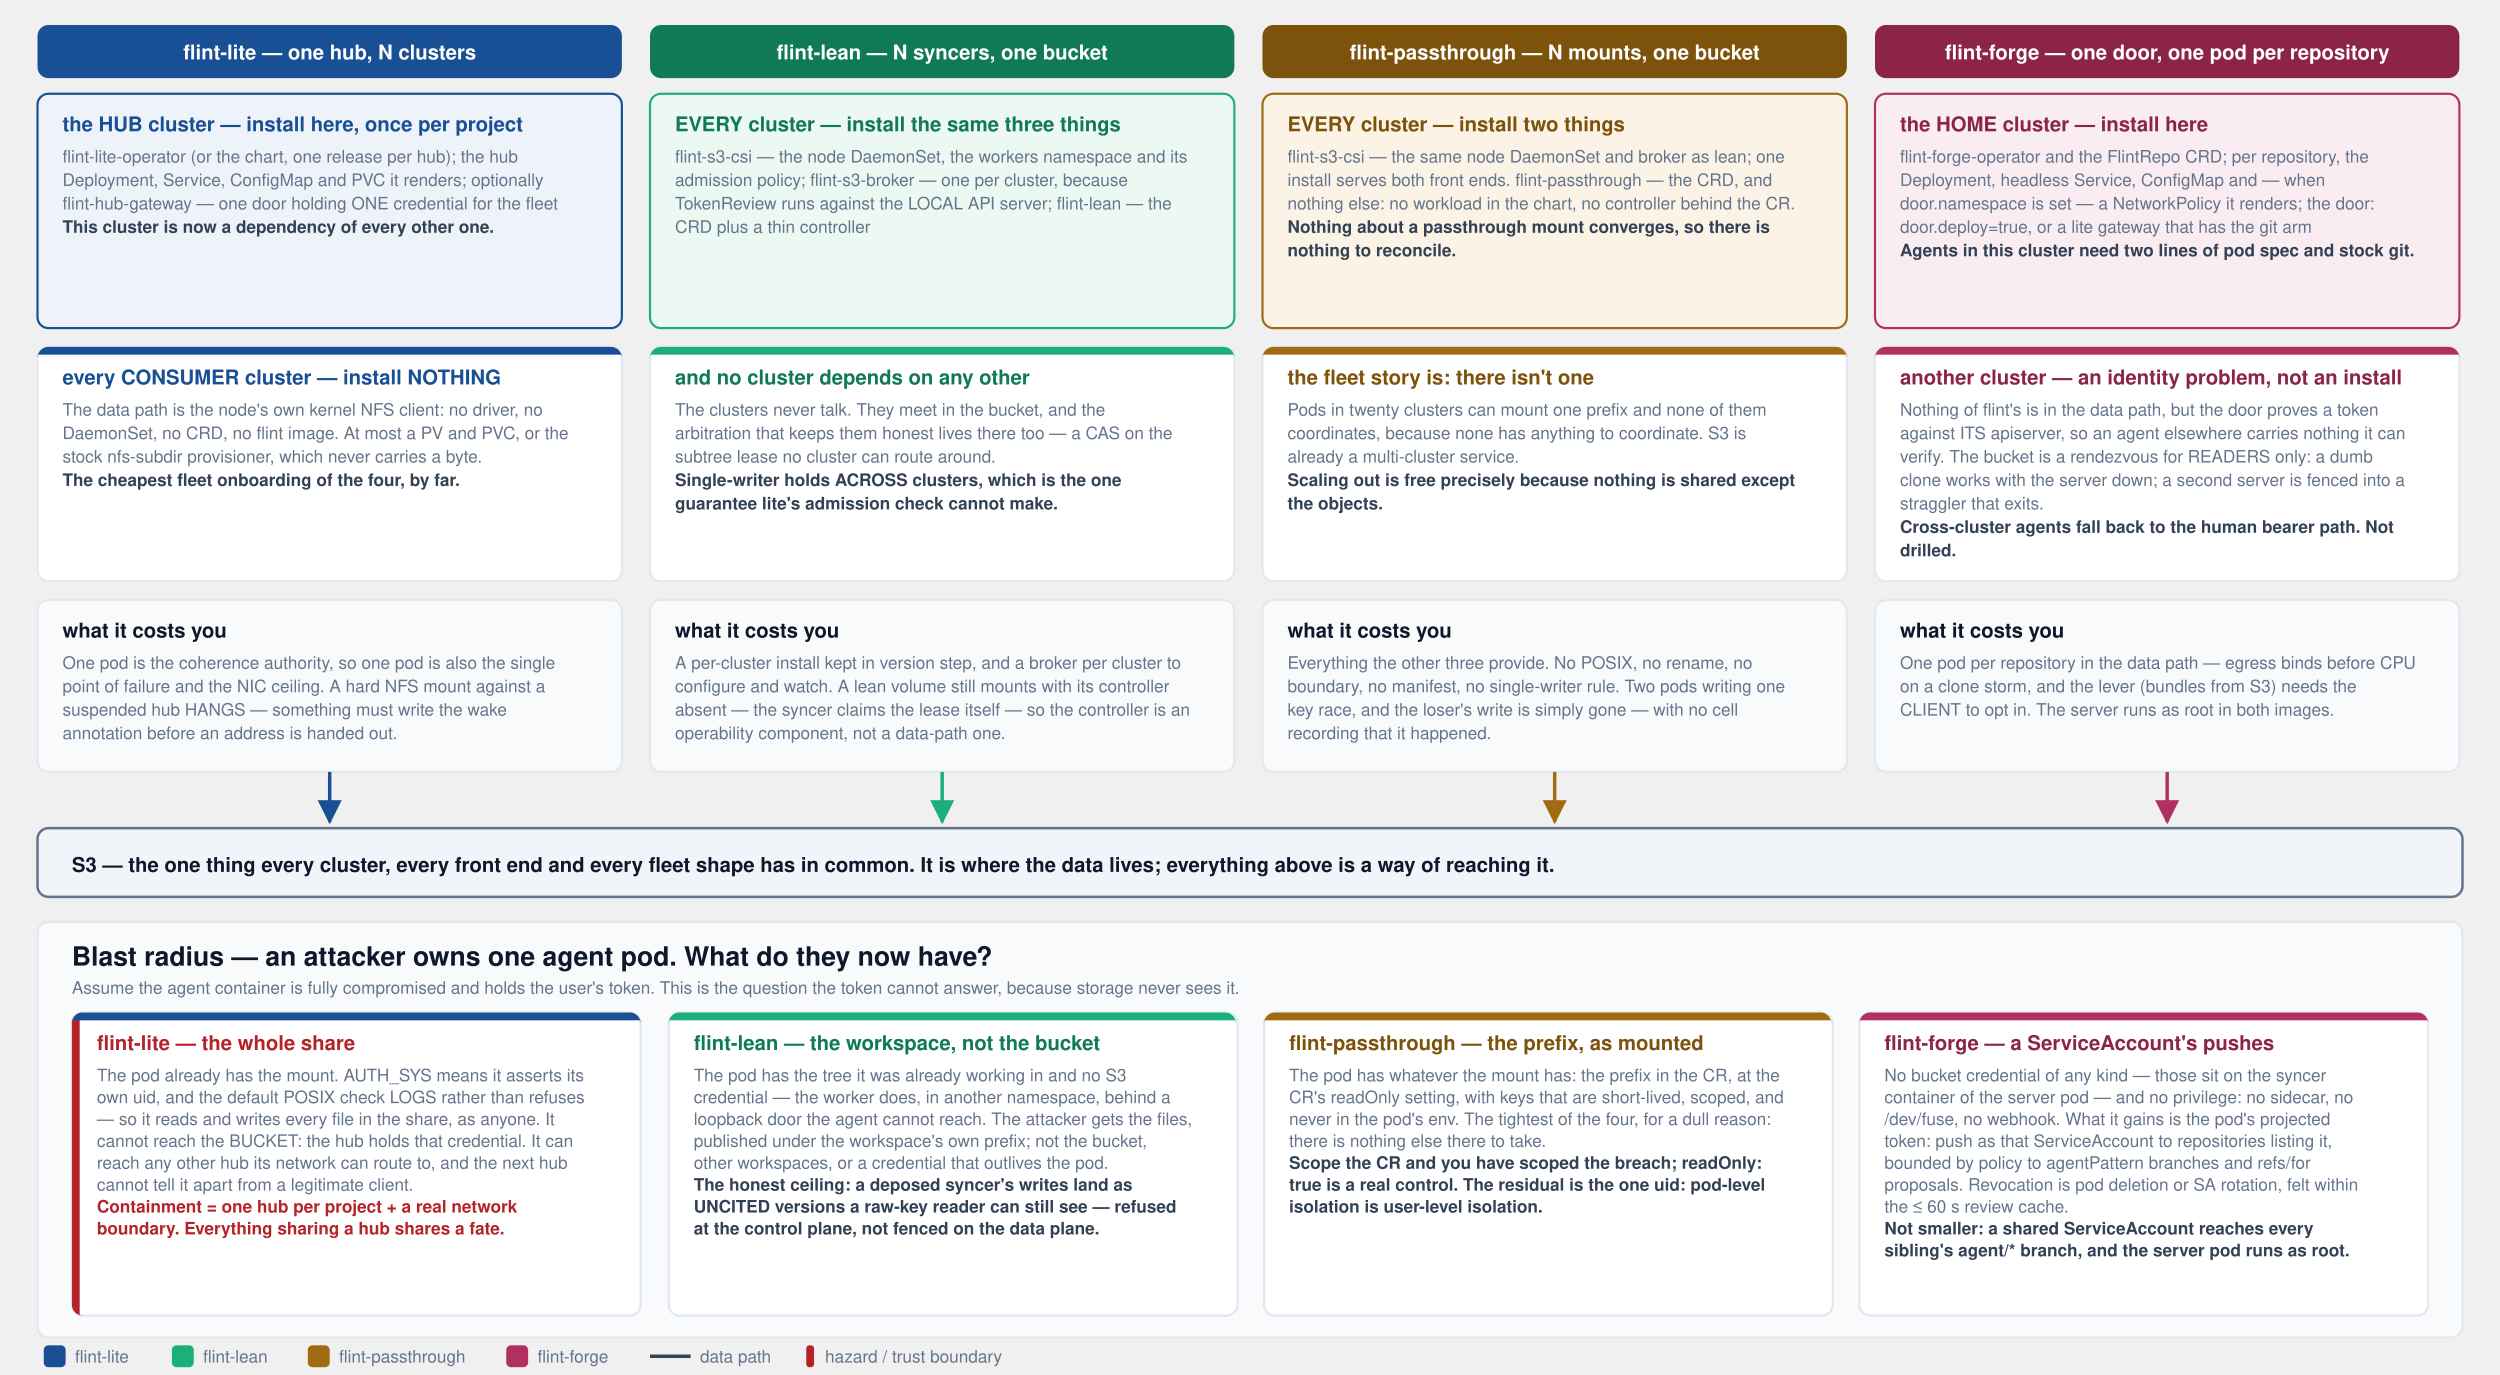
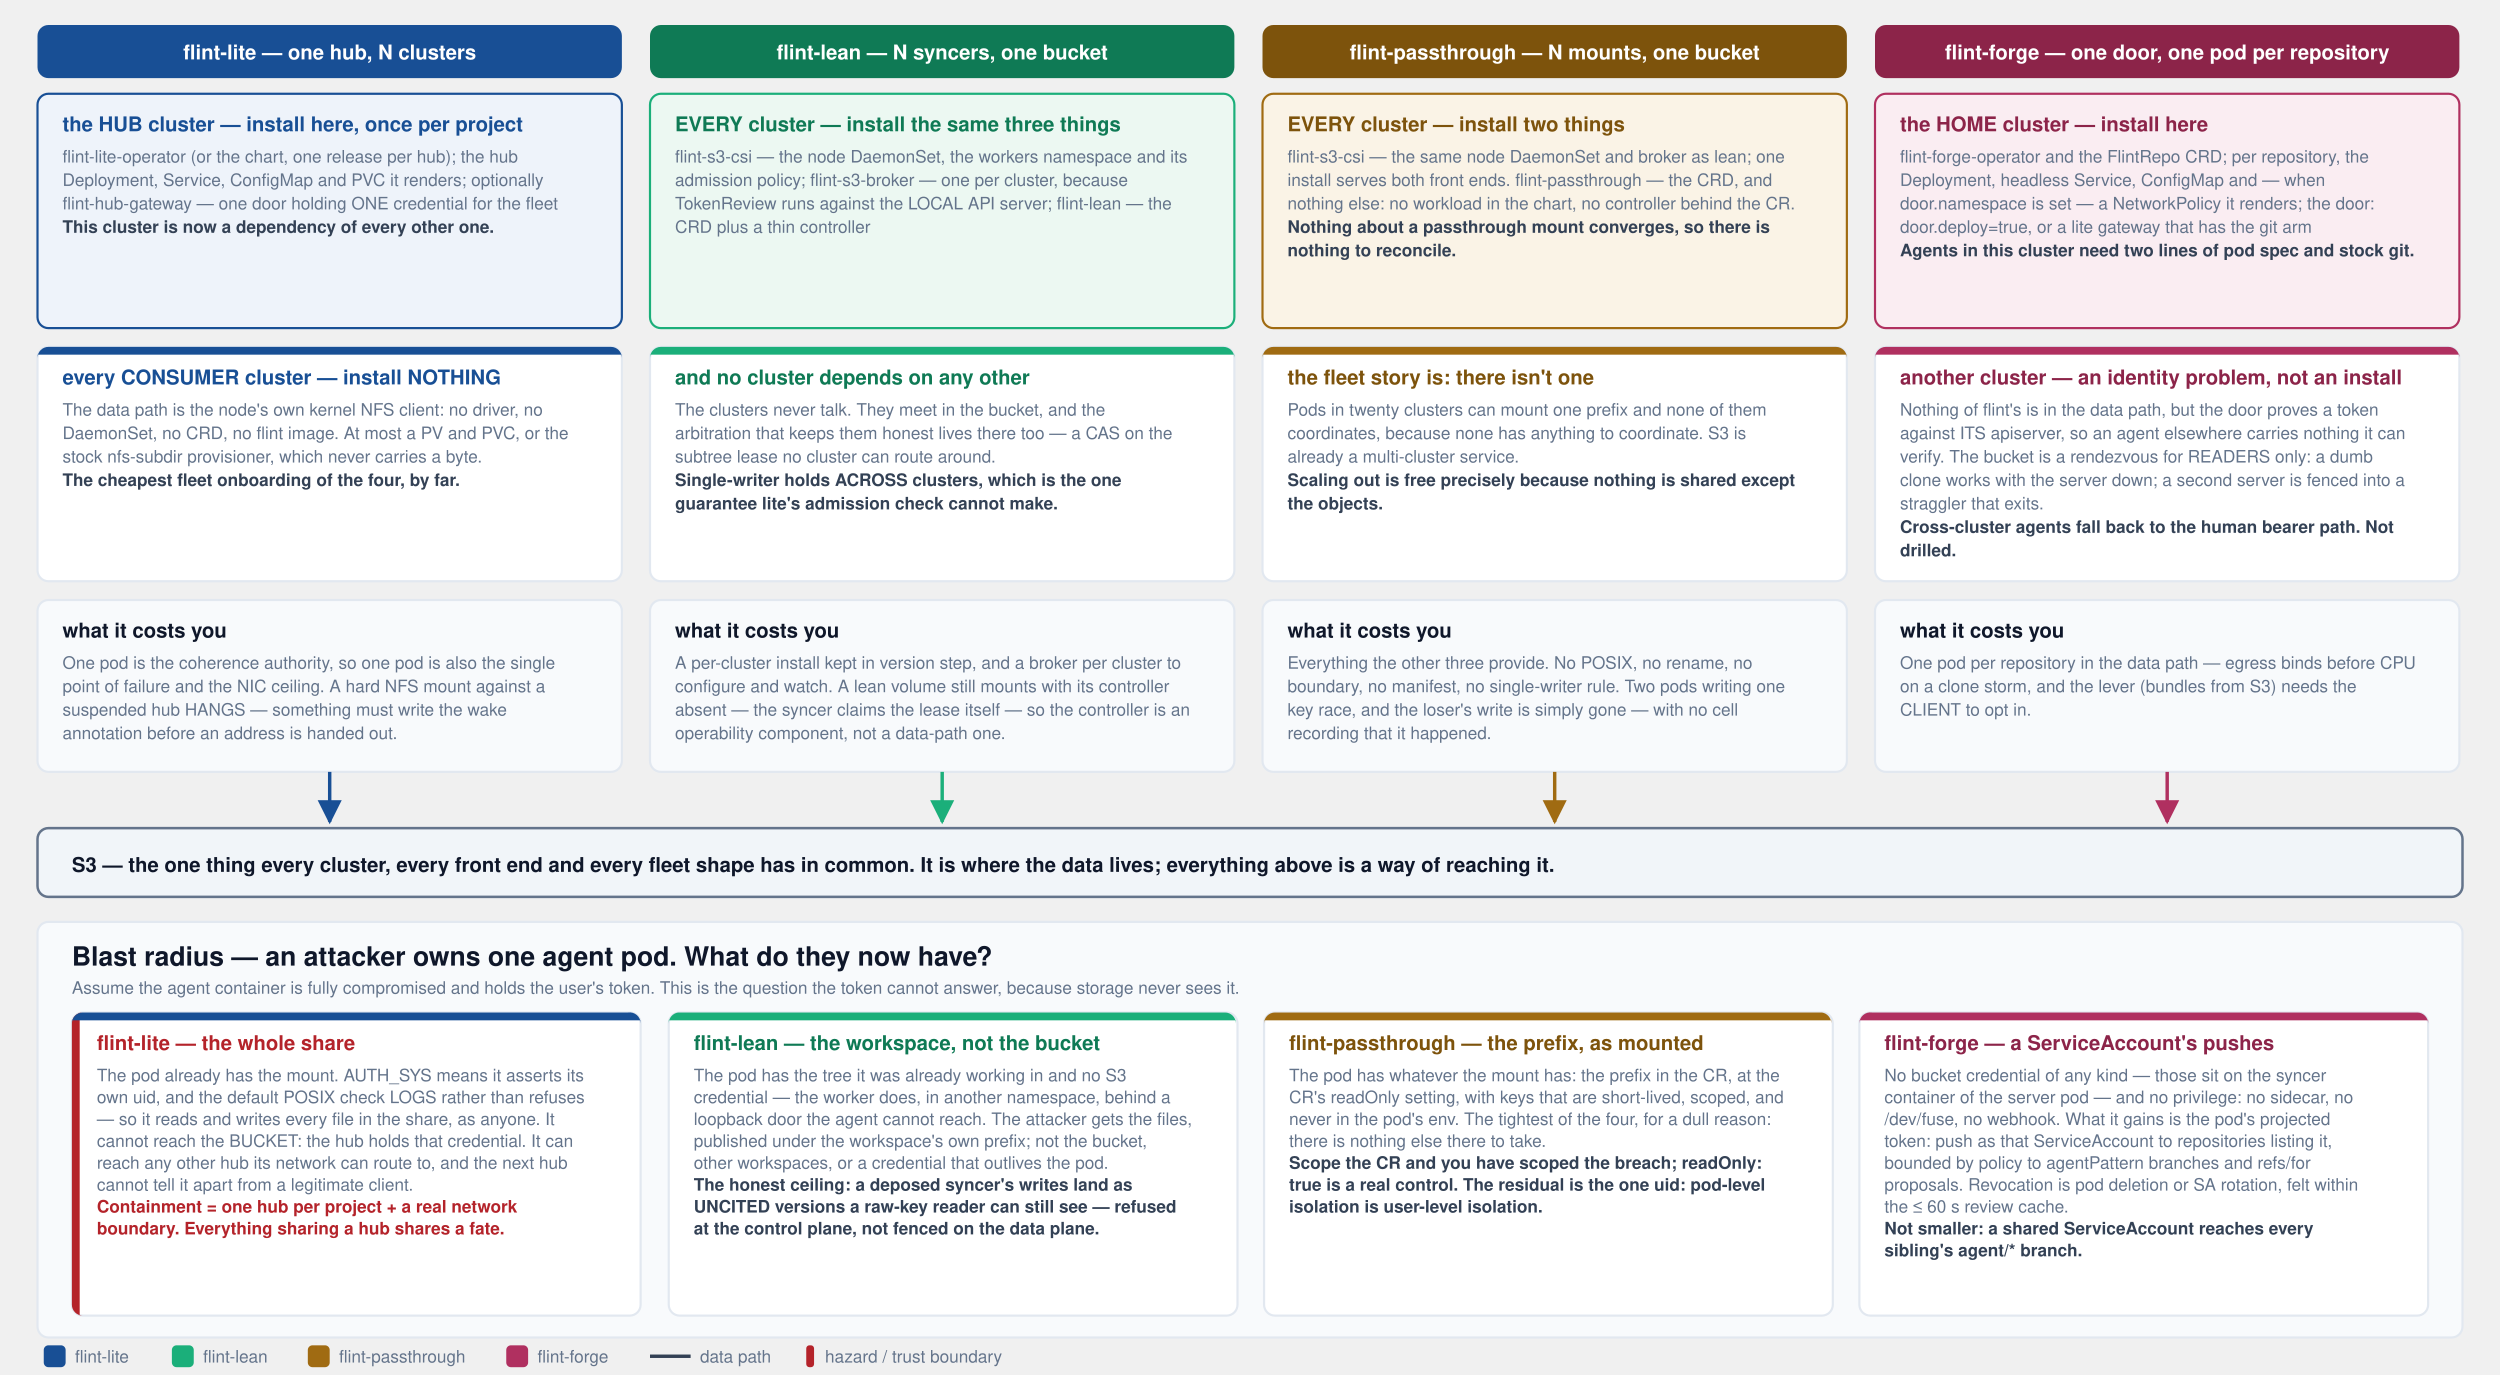
<svg xmlns="http://www.w3.org/2000/svg" viewBox="0 0 1600 880" role="img" aria-label="What each front end requires you to install in each cluster of a fleet, and what an attacker who compromises an agent pod actually reaches. flint-lite installs nothing in consumer clusters but concentrates one hub; flint-lean and flint-passthrough install a CSI driver and broker in every cluster and meet in the bucket; flint-forge installs a door and the repository servers in one cluster, and an agent elsewhere must be able to prove its token to that cluster's apiserver.">
  <style>
  text{font-family:"Helvetica Neue",Helvetica,Arial,sans-serif;fill:#0f172a}
  .t1{font-size:17.0px;font-weight:600}
  .t2{font-size:13.0px;font-weight:600}
  .t3{font-size:12.0px}
  .t3b{font-size:12.0px;font-weight:600;fill:#334155}
  .t4{font-size:11.0px;fill:#64748b}
  .t4b{font-size:11.0px;font-weight:600;fill:#334155}
  .mono{font-family:Menlo,"SF Mono",Consolas,monospace;font-size:10.5px;fill:#334155}
  .mute{fill:#64748b}
  .cap{font-size:9.5px;font-weight:600;letter-spacing:.1em;fill:#64748b}
  .num{font-size:11.0px;font-weight:600;fill:#ffffff}
  .on{font-size:13.0px;font-weight:600;fill:#ffffff}
  .onsub{font-size:11.0px;fill:#ffffff;opacity:.85}
  .c-red{fill:#b4232a}
  .c-lite{fill:#184f95} .c-lean{fill:#0f7a55} .c-pass{fill:#7d530c} .c-forge{fill:#8c2449}
  .f-lite{fill:#184f95} .f-lean{fill:#1baf7a} .f-pass{fill:#a06b12} .f-forge{fill:#b03060}
  .f-red{fill:#b4232a} .f-ink{fill:#334155}
  .b-lite{fill:#eef3fa;stroke:#184f95;stroke-width:1.4} .b-lean{fill:#ecf8f2;stroke:#1baf7a;stroke-width:1.4} .b-pass{fill:#faf3e6;stroke:#a06b12;stroke-width:1.4} .b-forge{fill:#faedf2;stroke:#b03060;stroke-width:1.4}
  .hd-lite{fill:#184f95} .hd-lean{fill:#0f7a55} .hd-pass{fill:#7d530c} .hd-forge{fill:#8c2449}
  .hd-lbl{fill:#334155}
  .l-lite{stroke:#184f95;stroke-width:2.2;fill:none} .l-lean{stroke:#1baf7a;stroke-width:2.2;fill:none} .l-pass{stroke:#a06b12;stroke-width:2.2;fill:none} .l-forge{stroke:#b03060;stroke-width:2.2;fill:none}
  .l-ctl{stroke:#94a3b8;stroke-width:1.6;fill:none}
  .l-ink{stroke:#334155;stroke-width:2.2;fill:none}
  .l-red{stroke:#b4232a;stroke-width:2.2;fill:none}
  .bx{fill:#ffffff;stroke:#e2e8f0;stroke-width:1.4}
  .panel{fill:#f8fafc;stroke:#e2e8f0;stroke-width:1.4}
  .s3{fill:#f1f5f9;stroke:#64748b;stroke-width:1.6}
  .grp{fill:none;stroke:#94a3b8;stroke-width:1.3;stroke-dasharray:7 5}
  .hair{stroke:#e2e8f0;stroke-width:1}
  .lbl{fill:#f8fafc} .rowb{fill:#fbfcfd}
  .frame{fill:none;stroke:#e2e8f0;stroke-width:1.2}
  .halo{fill:#ffffff}
  .chip{fill:#f8fafc;stroke:#e2e8f0;stroke-width:1}
  .chip-red{fill:#b4232a}
  .chip-lite{fill:#184f95} .chip-lean{fill:#0f7a55} .chip-pass{fill:#7d530c} .chip-forge{fill:#8c2449}
  .chip .cap{fill:#334155}
  /* On a filled shape. Last on purpose: a class beats a presentation
     attribute, so this must win over .t4/.cap/.mono. */
  .on,.num,.onsub{fill:#ffffff}
  .cap.on{fill:#ffffff}
</style>
  <defs>
    <marker id="a-lite" viewBox="0 0 10 10" refX="9" refY="5" markerWidth="7" markerHeight="7" orient="auto-start-reverse">
      <path d="M0,0 L10,5 L0,10 z" fill="#184f95" />
    </marker>
    <marker id="a-lean" viewBox="0 0 10 10" refX="9" refY="5" markerWidth="7" markerHeight="7" orient="auto-start-reverse">
      <path d="M0,0 L10,5 L0,10 z" fill="#1baf7a" />
    </marker>
    <marker id="a-pass" viewBox="0 0 10 10" refX="9" refY="5" markerWidth="7" markerHeight="7" orient="auto-start-reverse">
      <path d="M0,0 L10,5 L0,10 z" fill="#a06b12" />
    </marker>
    <marker id="a-forge" viewBox="0 0 10 10" refX="9" refY="5" markerWidth="7" markerHeight="7" orient="auto-start-reverse">
      <path d="M0,0 L10,5 L0,10 z" fill="#b03060" />
    </marker>
    <marker id="a-ctl" viewBox="0 0 10 10" refX="9" refY="5" markerWidth="7" markerHeight="7" orient="auto-start-reverse">
      <path d="M0,0 L10,5 L0,10 z" fill="#94a3b8" />
    </marker>
    <marker id="a-ink" viewBox="0 0 10 10" refX="9" refY="5" markerWidth="7" markerHeight="7" orient="auto-start-reverse">
      <path d="M0,0 L10,5 L0,10 z" fill="#334155" />
    </marker>
    <marker id="a-red" viewBox="0 0 10 10" refX="9" refY="5" markerWidth="7" markerHeight="7" orient="auto-start-reverse">
      <path d="M0,0 L10,5 L0,10 z" fill="#b4232a" />
    </marker>
  </defs>
  <rect x="24" y="16" width="374" height="34" rx="7" class="hd-lite" />
  <text class="on" x="211" y="38" style="text-anchor:middle">flint-lite — one hub, N clusters</text>
  <rect x="24" y="60" width="374" height="150" rx="7" class="b-lite" />
  <text class="t2 c-lite" x="40" y="84">the HUB cluster — install here, once per project</text>
  <text class="t4" x="40" y="104">flint-lite-operator (or the chart, one release per hub); the hub</text>
  <text class="t4" x="40" y="119">Deployment, Service, ConfigMap and PVC it renders; optionally</text>
  <text class="t4" x="40" y="134">flint-hub-gateway — one door holding ONE credential for the fleet</text>
  <text class="t4b" x="40" y="149">This cluster is now a dependency of every other one.</text>
  <rect x="24" y="222" width="374" height="150" rx="7" class="bx" />
  <path class="f-lite" d="M31,222 H391 A7,7 0 0 1 398,229 V227 H24 V229 A7,7 0 0 1 31,222 Z" />
  <text class="t2 c-lite" x="40" y="246">every CONSUMER cluster — install NOTHING</text>
  <text class="t4" x="40" y="266">The data path is the node's own kernel NFS client: no driver, no</text>
  <text class="t4" x="40" y="281">DaemonSet, no CRD, no flint image. At most a PV and PVC, or the</text>
  <text class="t4" x="40" y="296">stock nfs-subdir provisioner, which never carries a byte.</text>
  <text class="t4b" x="40" y="311">The cheapest fleet onboarding of the four, by far.</text>
  <rect x="24" y="384" width="374" height="110" rx="7" class="panel" />
  <text class="t2" x="40" y="408">what it costs you</text>
  <text class="t4" x="40" y="428">One pod is the coherence authority, so one pod is also the single</text>
  <text class="t4" x="40" y="443">point of failure and the NIC ceiling. A hard NFS mount against a</text>
  <text class="t4" x="40" y="458">suspended hub HANGS — something must write the wake</text>
  <text class="t4" x="40" y="473">annotation before an address is handed out.</text>
  <line class="l-lite" x1="211" y1="494" x2="211" y2="526" marker-end="url(#a-lite)" />
  <rect x="416" y="16" width="374" height="34" rx="7" class="hd-lean" />
  <text class="on" x="603" y="38" style="text-anchor:middle">flint-lean — N syncers, one bucket</text>
  <rect x="416" y="60" width="374" height="150" rx="7" class="b-lean" />
  <text class="t2 c-lean" x="432" y="84">EVERY cluster — install the same three things</text>
  <text class="t4" x="432" y="104">flint-s3-csi — the node DaemonSet, the workers namespace and its</text>
  <text class="t4" x="432" y="119">admission policy; flint-s3-broker — one per cluster, because</text>
  <text class="t4" x="432" y="134">TokenReview runs against the LOCAL API server; flint-lean — the</text>
  <text class="t4" x="432" y="149">CRD plus a thin controller</text>
  <rect x="416" y="222" width="374" height="150" rx="7" class="bx" />
  <path class="f-lean" d="M423,222 H783 A7,7 0 0 1 790,229 V227 H416 V229 A7,7 0 0 1 423,222 Z" />
  <text class="t2 c-lean" x="432" y="246">and no cluster depends on any other</text>
  <text class="t4" x="432" y="266">The clusters never talk. They meet in the bucket, and the</text>
  <text class="t4" x="432" y="281">arbitration that keeps them honest lives there too — a CAS on the</text>
  <text class="t4" x="432" y="296">subtree lease no cluster can route around.</text>
  <text class="t4b" x="432" y="311">Single-writer holds ACROSS clusters, which is the one</text>
  <text class="t4b" x="432" y="326">guarantee lite's admission check cannot make.</text>
  <rect x="416" y="384" width="374" height="110" rx="7" class="panel" />
  <text class="t2" x="432" y="408">what it costs you</text>
  <text class="t4" x="432" y="428">A per-cluster install kept in version step, and a broker per cluster to</text>
  <text class="t4" x="432" y="443">configure and watch. A lean volume still mounts with its controller</text>
  <text class="t4" x="432" y="458">absent — the syncer claims the lease itself — so the controller is an</text>
  <text class="t4" x="432" y="473">operability component, not a data-path one.</text>
  <line class="l-lean" x1="603" y1="494" x2="603" y2="526" marker-end="url(#a-lean)" />
  <rect x="808" y="16" width="374" height="34" rx="7" class="hd-pass" />
  <text class="on" x="995" y="38" style="text-anchor:middle">flint-passthrough — N mounts, one bucket</text>
  <rect x="808" y="60" width="374" height="150" rx="7" class="b-pass" />
  <text class="t2 c-pass" x="824" y="84">EVERY cluster — install two things</text>
  <text class="t4" x="824" y="104">flint-s3-csi — the same node DaemonSet and broker as lean; one</text>
  <text class="t4" x="824" y="119">install serves both front ends. flint-passthrough — the CRD, and</text>
  <text class="t4" x="824" y="134">nothing else: no workload in the chart, no controller behind the CR.</text>
  <text class="t4b" x="824" y="149">Nothing about a passthrough mount converges, so there is</text>
  <text class="t4b" x="824" y="164">nothing to reconcile.</text>
  <rect x="808" y="222" width="374" height="150" rx="7" class="bx" />
  <path class="f-pass" d="M815,222 H1175 A7,7 0 0 1 1182,229 V227 H808 V229 A7,7 0 0 1 815,222 Z" />
  <text class="t2 c-pass" x="824" y="246">the fleet story is: there isn't one</text>
  <text class="t4" x="824" y="266">Pods in twenty clusters can mount one prefix and none of them</text>
  <text class="t4" x="824" y="281">coordinates, because none has anything to coordinate. S3 is</text>
  <text class="t4" x="824" y="296">already a multi-cluster service.</text>
  <text class="t4b" x="824" y="311">Scaling out is free precisely because nothing is shared except</text>
  <text class="t4b" x="824" y="326">the objects.</text>
  <rect x="808" y="384" width="374" height="110" rx="7" class="panel" />
  <text class="t2" x="824" y="408">what it costs you</text>
  <text class="t4" x="824" y="428">Everything the other three provide. No POSIX, no rename, no</text>
  <text class="t4" x="824" y="443">boundary, no manifest, no single-writer rule. Two pods writing one</text>
  <text class="t4" x="824" y="458">key race, and the loser's write is simply gone — with no cell</text>
  <text class="t4" x="824" y="473">recording that it happened.</text>
  <line class="l-pass" x1="995" y1="494" x2="995" y2="526" marker-end="url(#a-pass)" />
  <rect x="1200" y="16" width="374" height="34" rx="7" class="hd-forge" />
  <text class="on" x="1387" y="38" style="text-anchor:middle">flint-forge — one door, one pod per repository</text>
  <rect x="1200" y="60" width="374" height="150" rx="7" class="b-forge" />
  <text class="t2 c-forge" x="1216" y="84">the HOME cluster — install here</text>
  <text class="t4" x="1216" y="104">flint-forge-operator and the FlintRepo CRD; per repository, the</text>
  <text class="t4" x="1216" y="119">Deployment, headless Service, ConfigMap and — when</text>
  <text class="t4" x="1216" y="134">door.namespace is set — a NetworkPolicy it renders; the door:</text>
  <text class="t4" x="1216" y="149">door.deploy=true, or a lite gateway that has the git arm</text>
  <text class="t4b" x="1216" y="164">Agents in this cluster need two lines of pod spec and stock git.</text>
  <rect x="1200" y="222" width="374" height="150" rx="7" class="bx" />
  <path class="f-forge" d="M1207,222 H1567 A7,7 0 0 1 1574,229 V227 H1200 V229 A7,7 0 0 1 1207,222 Z" />
  <text class="t2 c-forge" x="1216" y="246">another cluster — an identity problem, not an install</text>
  <text class="t4" x="1216" y="266">Nothing of flint's is in the data path, but the door proves a token</text>
  <text class="t4" x="1216" y="281">against ITS apiserver, so an agent elsewhere carries nothing it can</text>
  <text class="t4" x="1216" y="296">verify. The bucket is a rendezvous for READERS only: a dumb</text>
  <text class="t4" x="1216" y="311">clone works with the server down; a second server is fenced into a</text>
  <text class="t4" x="1216" y="326">straggler that exits.</text>
  <text class="t4b" x="1216" y="341">Cross-cluster agents fall back to the human bearer path. Not</text>
  <text class="t4b" x="1216" y="356">drilled.</text>
  <rect x="1200" y="384" width="374" height="110" rx="7" class="panel" />
  <text class="t2" x="1216" y="408">what it costs you</text>
  <text class="t4" x="1216" y="428">One pod per repository in the data path — egress binds before CPU</text>
  <text class="t4" x="1216" y="443">on a clone storm, and the lever (bundles from S3) needs the</text>
-   <text class="t4" x="1216" y="458">CLIENT to opt in. The server runs as root in both images.</text>
+   <text class="t4" x="1216" y="458">CLIENT to opt in.</text>
  <line class="l-forge" x1="1387" y1="494" x2="1387" y2="526" marker-end="url(#a-forge)" />
  <rect x="24" y="530" width="1552" height="44" rx="7" class="s3" />
  <text class="t2" x="46" y="558">S3 — the one thing every cluster, every front end and every fleet shape has in common. It is where the data lives; everything above is a way of reaching it.</text>
  <rect x="24" y="590" width="1552" height="266" rx="7" class="panel" />
  <text class="t1" x="46" y="618">Blast radius — an attacker owns one agent pod. What do they now have?</text>
  <text class="t4" x="46" y="636">Assume the agent container is fully compromised and holds the user's token. This is the question the token cannot answer, because storage never sees it.</text>
  <rect x="46" y="648" width="364" height="194" rx="7" class="bx" />
  <path class="f-red" d="M46,655 A7,7 0 0 1 53,648 H51 V842 H53 A7,7 0 0 1 46,835 Z" />
  <path class="f-lite" d="M53,648 H402 A7,7 0 0 1 410,655 V653 H46 V655 A7,7 0 0 1 53,648 Z" />
  <text class="t2 c-red" x="62" y="672">flint-lite — the whole share</text>
  <text class="t4" x="62" y="692">The pod already has the mount. AUTH_SYS means it asserts its</text>
  <text class="t4" x="62" y="706">own uid, and the default POSIX check LOGS rather than refuses</text>
  <text class="t4" x="62" y="720">— so it reads and writes every file in the share, as anyone. It</text>
  <text class="t4" x="62" y="734">cannot reach the BUCKET: the hub holds that credential. It can</text>
  <text class="t4" x="62" y="748">reach any other hub its network can route to, and the next hub</text>
  <text class="t4" x="62" y="762">cannot tell it apart from a legitimate client.</text>
  <text class="t4b c-red" x="62" y="776">Containment = one hub per project + a real network</text>
  <text class="t4b c-red" x="62" y="790">boundary. Everything sharing a hub shares a fate.</text>
  <rect x="428" y="648" width="364" height="194" rx="7" class="bx" />
  <path class="f-lean" d="M434,648 H784 A7,7 0 0 1 791,655 V653 H428 V655 A7,7 0 0 1 434,648 Z" />
  <text class="t2 c-lean" x="444" y="672">flint-lean — the workspace, not the bucket</text>
  <text class="t4" x="444" y="692">The pod has the tree it was already working in and no S3</text>
  <text class="t4" x="444" y="706">credential — the worker does, in another namespace, behind a</text>
  <text class="t4" x="444" y="720">loopback door the agent cannot reach. The attacker gets the files,</text>
  <text class="t4" x="444" y="734">published under the workspace's own prefix; not the bucket,</text>
  <text class="t4" x="444" y="748">other workspaces, or a credential that outlives the pod.</text>
  <text class="t4b" x="444" y="762">The honest ceiling: a deposed syncer's writes land as</text>
  <text class="t4b" x="444" y="776">UNCITED versions a raw-key reader can still see — refused</text>
  <text class="t4b" x="444" y="790">at the control plane, not fenced on the data plane.</text>
  <rect x="809" y="648" width="364" height="194" rx="7" class="bx" />
  <path class="f-pass" d="M816,648 H1166 A7,7 0 0 1 1172,655 V653 H809 V655 A7,7 0 0 1 816,648 Z" />
  <text class="t2 c-pass" x="825" y="672">flint-passthrough — the prefix, as mounted</text>
  <text class="t4" x="825" y="692">The pod has whatever the mount has: the prefix in the CR, at the</text>
  <text class="t4" x="825" y="706">CR's readOnly setting, with keys that are short-lived, scoped, and</text>
  <text class="t4" x="825" y="720">never in the pod's env. The tightest of the four, for a dull reason:</text>
  <text class="t4" x="825" y="734">there is nothing else there to take.</text>
  <text class="t4b" x="825" y="748">Scope the CR and you have scoped the breach; readOnly:</text>
  <text class="t4b" x="825" y="762">true is a real control. The residual is the one uid: pod-level</text>
  <text class="t4b" x="825" y="776">isolation is user-level isolation.</text>
  <rect x="1190" y="648" width="364" height="194" rx="7" class="bx" />
  <path class="f-forge" d="M1198,648 H1547 A7,7 0 0 1 1554,655 V653 H1190 V655 A7,7 0 0 1 1198,648 Z" />
  <text class="t2 c-forge" x="1206" y="672">flint-forge — a ServiceAccount's pushes</text>
  <text class="t4" x="1206" y="692">No bucket credential of any kind — those sit on the syncer</text>
  <text class="t4" x="1206" y="706">container of the server pod — and no privilege: no sidecar, no</text>
  <text class="t4" x="1206" y="720">/dev/fuse, no webhook. What it gains is the pod's projected</text>
  <text class="t4" x="1206" y="734">token: push as that ServiceAccount to repositories listing it,</text>
  <text class="t4" x="1206" y="748">bounded by policy to agentPattern branches and refs/for</text>
  <text class="t4" x="1206" y="762">proposals. Revocation is pod deletion or SA rotation, felt within</text>
  <text class="t4" x="1206" y="776">the ≤ 60 s review cache.</text>
  <text class="t4b" x="1206" y="790">Not smaller: a shared ServiceAccount reaches every</text>
-   <text class="t4b" x="1206" y="804">sibling's agent/* branch, and the server pod runs as root.</text>
+   <text class="t4b" x="1206" y="804">sibling's agent/* branch.</text>
  <rect x="28" y="861" width="14" height="14" rx="3" class="f-lite" />
  <text class="t4" x="48" y="872">flint-lite</text>
  <rect x="110" y="861" width="14" height="14" rx="3" class="f-lean" />
  <text class="t4" x="130" y="872">flint-lean</text>
  <rect x="197" y="861" width="14" height="14" rx="3" class="f-pass" />
  <text class="t4" x="217" y="872">flint-passthrough</text>
  <rect x="324" y="861" width="14" height="14" rx="3" class="f-forge" />
  <text class="t4" x="344" y="872">flint-forge</text>
  <line class="l-ink" x1="416.0" y1="868" x2="442.0" y2="868" />
  <text class="t4" x="448" y="872">data path</text>
  <rect x="516" y="861" width="5" height="14" rx="2" class="f-red" />
  <text class="t4" x="528" y="872">hazard / trust boundary</text>
</svg>
